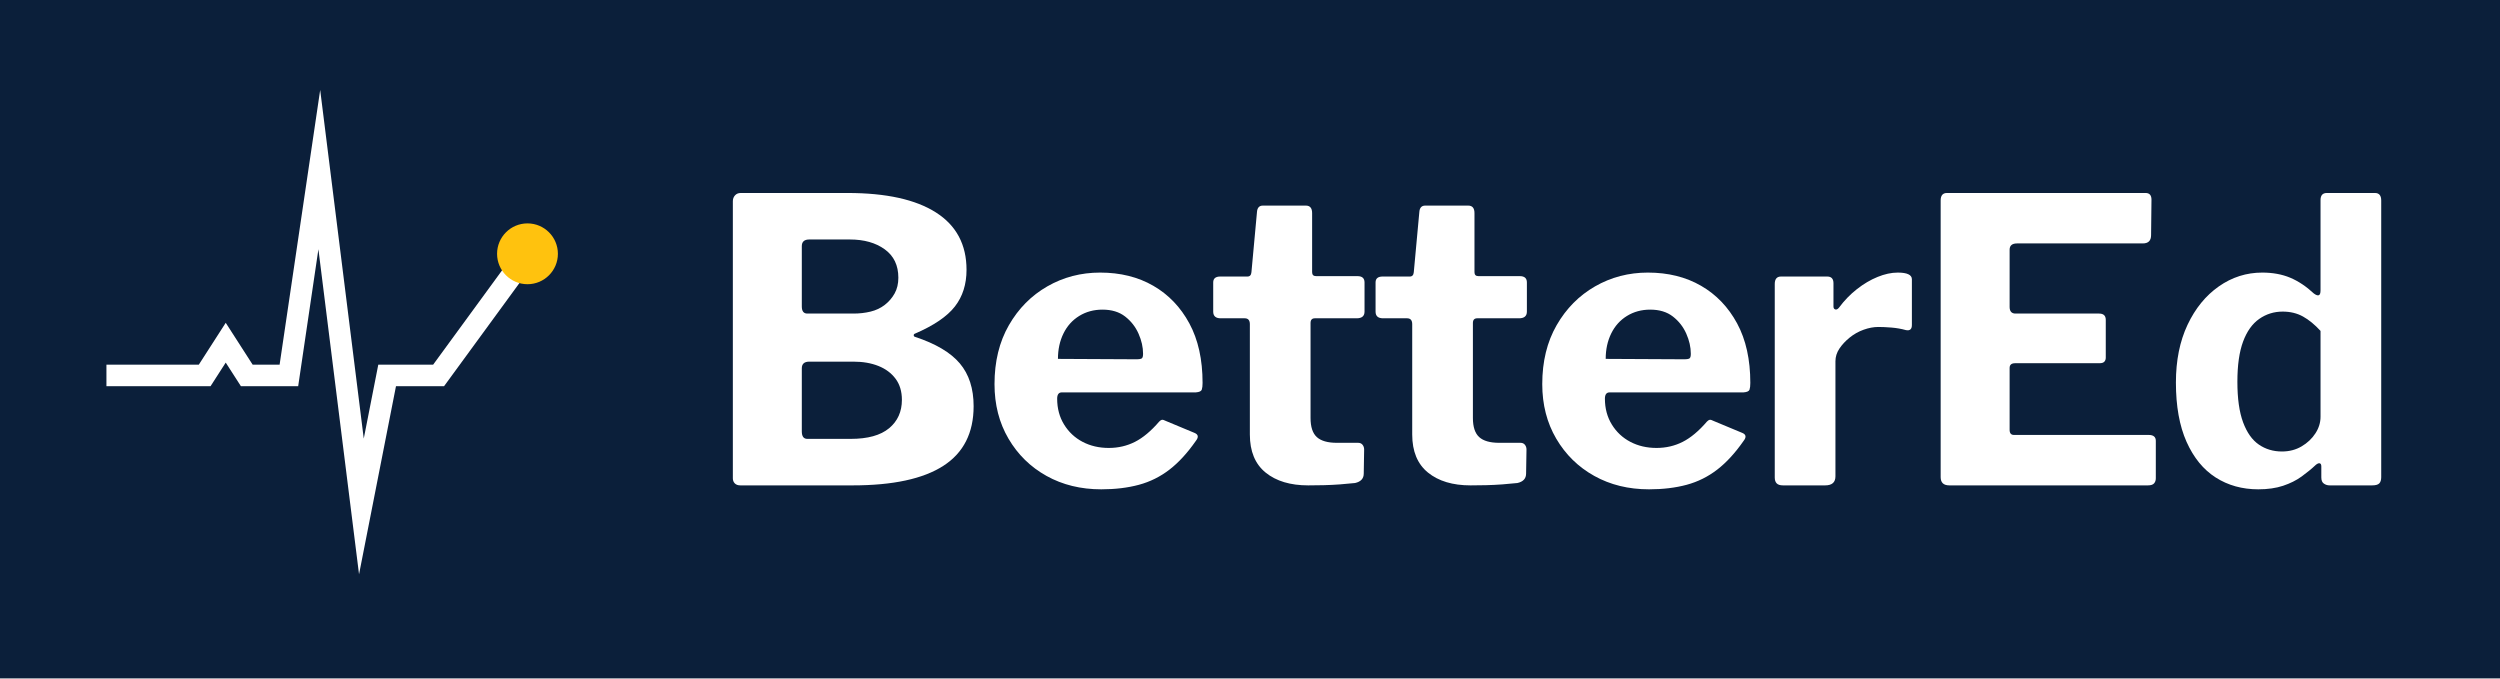
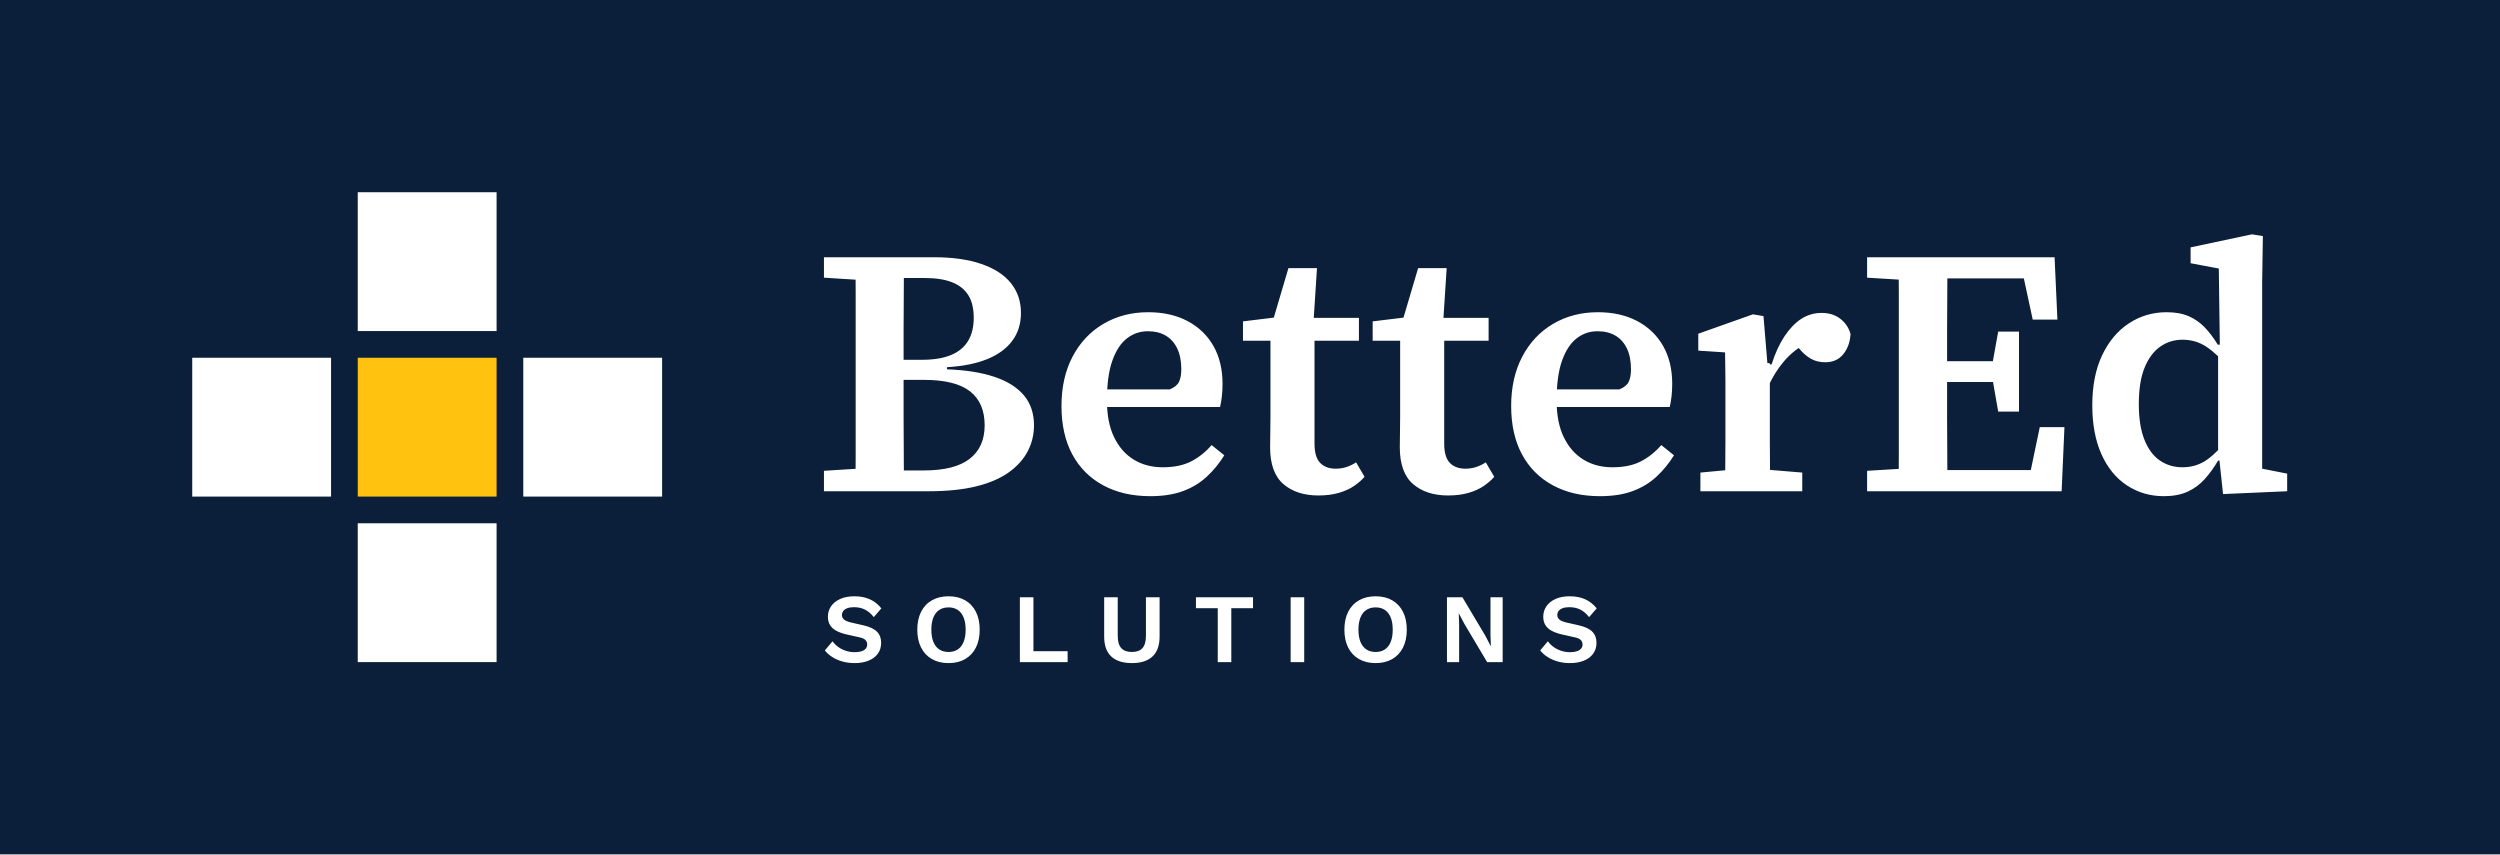
- <svg xmlns="http://www.w3.org/2000/svg" viewBox="0 0 855 232" width="855" height="232">
-   <rect width="100%" height="100%" fill="#0B1F3A" />
-   <g transform="translate(30,26) scale(1.6)">
-     <path d="M4 64 H25 L29.5 57 L34 64 H43 L49.5 20 L58.5 92 L64 64 H75 L94 38" fill="none" stroke="#FFFFFF" stroke-width="4.6" stroke-linecap="butt" stroke-linejoin="miter" stroke-miterlimit="10" />
-     <circle cx="94" cy="38" r="6.5" fill="#FFC20E" />
-   </g>
-   <g fill="#FFFFFF" transform="translate(241.20,166.00) scale(0.13477,-0.13477)">
-     <path transform="translate(0,0)" d="M89 0Q80 0 75.0 5.0Q70 10 70 18V721Q70 730 75.5 736.0Q81 742 90 742H361Q508 742 585.5 692.5Q663 643 663 547Q663 492 633.5 454.0Q604 416 532 385Q529 384 529.0 381.0Q529 378 532 377Q611 351 646.0 309.5Q681 268 681 201Q681 99 604.0 49.5Q527 0 374 0H89ZM369 118Q434 118 466.5 145.0Q499 172 499 217Q499 249 483.0 270.5Q467 292 439.5 303.0Q412 314 376 314H264Q245 314 245 297V137Q245 118 259 118ZM376 436Q399 436 419.5 441.0Q440 446 455.5 458.0Q471 470 480.5 487.0Q490 504 490 527Q490 574 455.5 599.0Q421 624 367 624H264Q245 624 245 607V454Q245 436 259 436Z" />
-     <path transform="translate(703,0)" d="M190 220Q190 183 207.5 154.5Q225 126 254.5 110.5Q284 95 321 95Q357 95 387.5 110.5Q418 126 449 162Q453 166 456.0 166.5Q459 167 467 163L539 133Q553 127 542 113Q510 67 475.0 40.0Q440 13 397.5 1.5Q355 -10 302 -10Q224 -10 163.0 24.0Q102 58 66.5 118.5Q31 179 31 257Q31 343 67.5 406.5Q104 470 165.0 505.0Q226 540 299 540Q376 540 434.0 506.5Q492 473 525.5 411.0Q559 349 559 260Q559 249 557.0 243.0Q555 237 542 236H202Q196 236 193.0 232.0Q190 228 190 220ZM391 320Q402 320 405.0 322.5Q408 325 408 334Q408 359 396.5 385.0Q385 411 362.5 428.5Q340 446 305 446Q272 446 246.0 430.0Q220 414 206.0 385.5Q192 357 192 321Z" />
-     <path transform="translate(1269,0)" d="M278 424Q267 424 267 412V171Q267 137 283.0 122.5Q299 108 334 108H388Q395 108 399.0 103.0Q403 98 403 91L402 30Q402 11 380 6Q362 4 341.5 2.5Q321 1 300.5 0.5Q280 0 261 0Q193 0 153.0 32.5Q113 65 113 129V409Q113 424 100 424H39Q20 424 20 441V515Q20 530 38 530H107Q116 530 117 541L131 693Q132 710 146 710H255Q271 710 271 691V541Q271 531 281 531H386Q404 531 404 515V441Q404 424 384 424Z" />
-     <path transform="translate(1681,0)" d="M278 424Q267 424 267 412V171Q267 137 283.0 122.5Q299 108 334 108H388Q395 108 399.0 103.0Q403 98 403 91L402 30Q402 11 380 6Q362 4 341.5 2.5Q321 1 300.5 0.5Q280 0 261 0Q193 0 153.0 32.5Q113 65 113 129V409Q113 424 100 424H39Q20 424 20 441V515Q20 530 38 530H107Q116 530 117 541L131 693Q132 710 146 710H255Q271 710 271 691V541Q271 531 281 531H386Q404 531 404 515V441Q404 424 384 424Z" />
-     <path transform="translate(2093,0)" d="M190 220Q190 183 207.5 154.5Q225 126 254.5 110.5Q284 95 321 95Q357 95 387.5 110.5Q418 126 449 162Q453 166 456.0 166.5Q459 167 467 163L539 133Q553 127 542 113Q510 67 475.0 40.0Q440 13 397.5 1.5Q355 -10 302 -10Q224 -10 163.0 24.0Q102 58 66.5 118.5Q31 179 31 257Q31 343 67.5 406.5Q104 470 165.0 505.0Q226 540 299 540Q376 540 434.0 506.5Q492 473 525.5 411.0Q559 349 559 260Q559 249 557.0 243.0Q555 237 542 236H202Q196 236 193.0 232.0Q190 228 190 220ZM391 320Q402 320 405.0 322.5Q408 325 408 334Q408 359 396.5 385.0Q385 411 362.5 428.5Q340 446 305 446Q272 446 246.0 430.0Q220 414 206.0 385.5Q192 357 192 321Z" />
-     <path transform="translate(2659,0)" d="M76 0Q65 0 60.0 5.0Q55 10 55 20V511Q55 530 71 530H188Q204 530 204 513V454Q204 448 208.5 446.5Q213 445 218 451Q238 478 263.5 498.0Q289 518 316.0 529.0Q343 540 367 540Q403 540 403 523V407Q403 391 388 394Q370 399 351.0 400.5Q332 402 318 402Q300 402 280.5 395.0Q261 388 245.0 375.0Q229 362 219.0 347.0Q209 332 209 315V23Q209 0 183 0H76Z" />
-     <path transform="translate(3065,0)" d="M70 723Q70 742 86 742H590Q605 742 605 725L604 635Q604 614 583 614H264Q245 614 245 598V453Q245 436 260 436H472Q489 436 489 420V324Q489 318 485.5 314.0Q482 310 473 310H259Q245 310 245 298V141Q245 128 256 128H598Q616 128 616 113V18Q616 10 611.5 5.0Q607 0 596 0H92Q70 0 70 21V723Z" />
-     <path transform="translate(3699,0)" d="M423 0Q415 0 408.5 4.5Q402 9 402 20V48Q402 55 398.0 56.0Q394 57 388 52Q372 37 352.0 22.5Q332 8 305.0 -1.0Q278 -10 242 -10Q181 -10 134.0 20.0Q87 50 60.0 110.5Q33 171 33 261Q33 345 62.5 407.5Q92 470 142.0 505.0Q192 540 252 540Q292 540 323.0 527.0Q354 514 383 487Q391 481 395.5 482.5Q400 484 400 495V724Q400 742 416 742H538Q554 742 554 723V21Q554 10 549.0 5.0Q544 0 531 0H423ZM400 392Q378 416 355.5 428.5Q333 441 304 441Q271 441 244.5 422.5Q218 404 203.5 365.0Q189 326 189 263Q189 199 203.5 160.0Q218 121 243.5 103.5Q269 86 302 86Q330 86 352.0 99.0Q374 112 387.0 132.0Q400 152 400 174V392Z" />
+ <svg xmlns="http://www.w3.org/2000/svg" viewBox="0 0 234.1 80" width="234.1" height="80" role="img" aria-label="BetterEd Solutions">
+   <rect width="234.1" height="80" fill="#0B1F3A" />
+   <g transform="translate(18,18)">
+     <rect x="15.50" y="0.00" width="13.00" height="13.00" fill="#FFFFFF" />
+     <rect x="0.00" y="15.50" width="13.00" height="13.00" fill="#FFFFFF" />
+     <rect x="31.00" y="15.50" width="13.00" height="13.00" fill="#FFFFFF" />
+     <rect x="15.50" y="31.00" width="13.00" height="13.00" fill="#FFFFFF" />
+     <rect x="15.50" y="15.50" width="13.00" height="13.00" fill="#FFC20E" />
+     <path d="M59.155 28.0V26.086L63.346 25.822H63.808V28.0ZM62.092 28.0Q62.125 26.317 62.125 24.634Q62.125 22.951 62.125 21.252Q62.125 19.552 62.125 17.869V16.219Q62.125 14.503 62.125 12.82Q62.125 11.137 62.125 9.454Q62.125 7.771 62.092 6.088H66.646Q66.646 7.738 66.63 9.438Q66.613 11.137 66.613 12.82Q66.613 14.503 66.613 16.219V17.704Q66.613 19.453 66.613 21.185Q66.613 22.918 66.63 24.601Q66.646 26.284 66.646 28.0ZM64.93 28.0V26.053H68.494Q71.398 26.053 72.8 24.964Q74.203 23.875 74.203 21.829Q74.203 19.717 72.834 18.645Q71.464 17.572 68.527 17.572H64.6V15.691H68.329Q69.979 15.691 71.052 15.245Q72.124 14.8 72.652 13.925Q73.18 13.051 73.18 11.764Q73.18 10.444 72.668 9.635Q72.157 8.827 71.15 8.431Q70.144 8.035 68.626 8.035H64.93V6.088H69.451Q72.058 6.088 73.889 6.715Q75.721 7.342 76.662 8.513Q77.602 9.685 77.602 11.302Q77.602 12.82 76.793 13.909Q75.985 14.998 74.451 15.625Q72.916 16.252 70.672 16.384V16.582Q73.312 16.681 75.127 17.291Q76.942 17.902 77.883 19.024Q78.823 20.146 78.823 21.829Q78.823 23.116 78.246 24.238Q77.668 25.36 76.48 26.218Q75.292 27.076 73.428 27.538Q71.563 28.0 68.956 28.0ZM59.155 8.002V6.088H63.808V8.266H63.346ZM89.713 28.462Q87.172 28.462 85.291 27.439Q83.41 26.416 82.403 24.535Q81.397 22.654 81.397 20.014Q81.397 17.374 82.436 15.394Q83.476 13.414 85.324 12.325Q87.172 11.236 89.515 11.236Q91.627 11.236 93.195 12.061Q94.762 12.886 95.62 14.387Q96.478 15.889 96.478 17.935Q96.478 18.595 96.412 19.139Q96.346 19.684 96.247 20.113H83.938V18.463H91.528Q92.188 18.199 92.403 17.753Q92.617 17.308 92.617 16.582Q92.617 15.427 92.237 14.635Q91.858 13.843 91.165 13.43Q90.472 13.018 89.482 13.018Q88.393 13.018 87.535 13.678Q86.677 14.338 86.165 15.757Q85.654 17.176 85.654 19.519Q85.654 21.565 86.331 22.951Q87.007 24.337 88.178 25.047Q89.35 25.756 90.868 25.756Q92.485 25.756 93.558 25.195Q94.63 24.634 95.455 23.677L96.643 24.634Q95.95 25.756 95.01 26.63Q94.069 27.505 92.782 27.983Q91.495 28.462 89.713 28.462ZM103.078 13.909V11.764H109.249V13.909ZM105.454 28.396Q103.408 28.396 102.171 27.324Q100.933 26.251 100.933 23.875Q100.933 23.182 100.95 22.505Q100.966 21.829 100.966 21.037V13.909H98.392V12.094L102.451 11.599L100.999 12.688L102.649 7.111H105.322L104.959 12.721L105.091 13.051V23.545Q105.091 24.799 105.619 25.343Q106.147 25.888 107.071 25.888Q107.632 25.888 108.111 25.723Q108.589 25.558 108.985 25.294L109.777 26.647Q109.414 27.076 108.82 27.489Q108.226 27.901 107.385 28.148Q106.543 28.396 105.454 28.396ZM115.222 13.909V11.764H121.393V13.909ZM117.598 28.396Q115.552 28.396 114.315 27.324Q113.077 26.251 113.077 23.875Q113.077 23.182 113.094 22.505Q113.11 21.829 113.11 21.037V13.909H110.536V12.094L114.595 11.599L113.143 12.688L114.793 7.111H117.466L117.103 12.721L117.235 13.051V23.545Q117.235 24.799 117.763 25.343Q118.291 25.888 119.215 25.888Q119.776 25.888 120.255 25.723Q120.733 25.558 121.129 25.294L121.921 26.647Q121.558 27.076 120.964 27.489Q120.37 27.901 119.529 28.148Q118.687 28.396 117.598 28.396ZM131.821 28.462Q129.28 28.462 127.399 27.439Q125.518 26.416 124.512 24.535Q123.505 22.654 123.505 20.014Q123.505 17.374 124.545 15.394Q125.584 13.414 127.432 12.325Q129.28 11.236 131.623 11.236Q133.735 11.236 135.303 12.061Q136.87 12.886 137.728 14.387Q138.586 15.889 138.586 17.935Q138.586 18.595 138.52 19.139Q138.454 19.684 138.355 20.113H126.046V18.463H133.636Q134.296 18.199 134.511 17.753Q134.725 17.308 134.725 16.582Q134.725 15.427 134.346 14.635Q133.966 13.843 133.273 13.43Q132.58 13.018 131.59 13.018Q130.501 13.018 129.643 13.678Q128.785 14.338 128.274 15.757Q127.762 17.176 127.762 19.519Q127.762 21.565 128.439 22.951Q129.115 24.337 130.287 25.047Q131.458 25.756 132.976 25.756Q134.593 25.756 135.666 25.195Q136.738 24.634 137.563 23.677L138.751 24.634Q138.058 25.756 137.118 26.63Q136.177 27.505 134.89 27.983Q133.603 28.462 131.821 28.462ZM141.226 28.0V26.251L144.79 25.921H146.77L150.763 26.251V28.0ZM143.536 28.0Q143.536 27.01 143.553 25.789Q143.569 24.568 143.569 23.281Q143.569 21.994 143.569 20.905V19.123Q143.569 18.298 143.569 17.622Q143.569 16.945 143.553 16.302Q143.536 15.658 143.536 14.998L141.028 14.833V13.249L146.143 11.434L147.133 11.599L147.496 15.988L147.727 16.021V20.905Q147.727 21.994 147.727 23.281Q147.727 24.568 147.744 25.789Q147.76 27.01 147.76 28.0ZM147.331 18.793 146.935 16.12H147.892Q148.387 14.569 149.096 13.496Q149.806 12.424 150.664 11.863Q151.522 11.302 152.578 11.302Q153.634 11.302 154.344 11.863Q155.053 12.424 155.284 13.282Q155.218 14.404 154.608 15.163Q153.997 15.922 152.908 15.922Q152.149 15.922 151.572 15.592Q150.994 15.262 150.532 14.701L149.806 13.942L151.489 13.975Q150.004 14.668 148.965 15.938Q147.925 17.209 147.331 18.793ZM156.835 28.0V26.086L161.191 25.822H161.686V28.0ZM159.772 28.0Q159.805 26.317 159.805 24.651Q159.805 22.984 159.805 21.285Q159.805 19.585 159.805 17.902V16.186Q159.805 14.503 159.805 12.82Q159.805 11.137 159.805 9.454Q159.805 7.771 159.772 6.088H164.359Q164.359 7.738 164.343 9.421Q164.326 11.104 164.326 12.787Q164.326 14.47 164.326 16.186V17.737Q164.326 19.486 164.326 21.202Q164.326 22.918 164.343 24.617Q164.359 26.317 164.359 28.0ZM162.148 28.0V26.02H173.236L171.916 27.208L173.005 21.994H175.315L175.051 28.0ZM162.049 17.77V15.823H169.837V17.77ZM169.111 20.542 168.517 17.143V16.351L169.111 13.051H171.058V20.542ZM156.835 8.002V6.088H161.686V8.266H161.191ZM172.345 11.929 171.256 6.88 172.609 8.068H162.148V6.088H174.391L174.655 11.929ZM184.621 28.462Q182.707 28.462 181.173 27.456Q179.638 26.449 178.78 24.535Q177.922 22.621 177.922 19.948Q177.922 17.209 178.846 15.262Q179.77 13.315 181.354 12.276Q182.938 11.236 184.885 11.236Q186.106 11.236 186.964 11.616Q187.822 11.995 188.466 12.671Q189.109 13.348 189.67 14.272H190.957L190.792 16.516Q189.637 15.163 188.631 14.486Q187.624 13.81 186.37 13.81Q185.215 13.81 184.291 14.453Q183.367 15.097 182.823 16.417Q182.278 17.737 182.278 19.849Q182.278 21.862 182.806 23.182Q183.334 24.502 184.258 25.129Q185.182 25.756 186.37 25.756Q187.69 25.756 188.713 25.014Q189.736 24.271 190.792 22.885L190.957 25.129H189.703Q189.142 26.086 188.466 26.845Q187.789 27.604 186.865 28.033Q185.941 28.462 184.621 28.462ZM190.165 28.264 189.802 24.865 189.703 24.799V14.8L189.868 14.602L189.769 7.144L187.129 6.649V5.164L192.871 3.943L193.894 4.108L193.828 8.464V25.888L196.171 26.35V28.0Z" fill="#FFFFFF" />
+     <path d="M62.008 37.836Q62.836 37.836 63.462 38.121Q64.088 38.406 64.529 38.968L63.821 39.786Q63.444 39.308 62.997 39.083Q62.551 38.857 61.962 38.857Q61.576 38.857 61.323 38.958Q61.07 39.06 60.955 39.225Q60.84 39.391 60.84 39.593Q60.84 39.842 61.033 40.012Q61.226 40.182 61.696 40.292L62.827 40.55Q63.729 40.752 64.12 41.153Q64.511 41.553 64.511 42.188Q64.511 42.786 64.198 43.213Q63.885 43.641 63.324 43.867Q62.763 44.092 62.036 44.092Q61.401 44.092 60.872 43.94Q60.343 43.788 59.929 43.522Q59.515 43.255 59.239 42.905L59.957 42.05Q60.168 42.344 60.481 42.574Q60.794 42.804 61.194 42.937Q61.594 43.071 62.036 43.071Q62.413 43.071 62.675 42.983Q62.938 42.896 63.071 42.735Q63.204 42.574 63.204 42.344Q63.204 42.105 63.043 41.935Q62.882 41.764 62.45 41.672L61.217 41.396Q60.684 41.268 60.302 41.061Q59.92 40.854 59.722 40.527Q59.524 40.2 59.524 39.75Q59.524 39.207 59.819 38.774Q60.113 38.342 60.67 38.089Q61.226 37.836 62.008 37.836ZM70.822 37.836Q71.724 37.836 72.377 38.213Q73.03 38.59 73.384 39.29Q73.738 39.989 73.738 40.964Q73.738 41.939 73.384 42.638Q73.03 43.338 72.377 43.715Q71.724 44.092 70.822 44.092Q69.92 44.092 69.263 43.715Q68.605 43.338 68.251 42.638Q67.896 41.939 67.896 40.964Q67.896 39.989 68.251 39.29Q68.605 38.59 69.263 38.213Q69.92 37.836 70.822 37.836ZM70.822 38.876Q70.316 38.876 69.953 39.115Q69.589 39.354 69.401 39.823Q69.212 40.292 69.212 40.964Q69.212 41.636 69.401 42.105Q69.589 42.574 69.953 42.813Q70.316 43.052 70.822 43.052Q71.328 43.052 71.687 42.813Q72.046 42.574 72.234 42.105Q72.423 41.636 72.423 40.964Q72.423 40.292 72.234 39.823Q72.046 39.354 71.687 39.115Q71.328 38.876 70.822 38.876ZM78.771 42.979H81.972V44.0H77.501V37.928H78.771ZM90.584 37.928V41.608Q90.584 42.85 89.921 43.471Q89.259 44.092 87.989 44.092Q86.72 44.092 86.057 43.471Q85.395 42.85 85.395 41.608V37.928H86.664V41.553Q86.664 42.316 86.991 42.684Q87.318 43.052 87.989 43.052Q88.661 43.052 88.983 42.684Q89.305 42.316 89.305 41.553V37.928ZM99.333 37.928V38.949H97.3V44.0H96.03V38.949H93.988V37.928ZM104.126 37.928V44.0H102.856V37.928ZM110.814 37.836Q111.716 37.836 112.369 38.213Q113.022 38.59 113.377 39.29Q113.731 39.989 113.731 40.964Q113.731 41.939 113.377 42.638Q113.022 43.338 112.369 43.715Q111.716 44.092 110.814 44.092Q109.913 44.092 109.255 43.715Q108.597 43.338 108.243 42.638Q107.889 41.939 107.889 40.964Q107.889 39.989 108.243 39.29Q108.597 38.59 109.255 38.213Q109.913 37.836 110.814 37.836ZM110.814 38.876Q110.308 38.876 109.945 39.115Q109.582 39.354 109.393 39.823Q109.204 40.292 109.204 40.964Q109.204 41.636 109.393 42.105Q109.582 42.574 109.945 42.813Q110.308 43.052 110.814 43.052Q111.32 43.052 111.679 42.813Q112.038 42.574 112.227 42.105Q112.415 41.636 112.415 40.964Q112.415 40.292 112.227 39.823Q112.038 39.354 111.679 39.115Q111.32 38.876 110.814 38.876ZM122.71 37.928V44.0H121.256L119.131 40.43L118.607 39.437H118.598L118.634 40.486V44.0H117.494V37.928H118.938L121.063 41.488L121.588 42.491H121.606L121.569 41.442V37.928ZM128.994 37.836Q129.822 37.836 130.447 38.121Q131.073 38.406 131.514 38.968L130.806 39.786Q130.429 39.308 129.983 39.083Q129.536 38.857 128.948 38.857Q128.561 38.857 128.308 38.958Q128.055 39.06 127.94 39.225Q127.825 39.391 127.825 39.593Q127.825 39.842 128.018 40.012Q128.212 40.182 128.681 40.292L129.812 40.55Q130.714 40.752 131.105 41.153Q131.496 41.553 131.496 42.188Q131.496 42.786 131.183 43.213Q130.87 43.641 130.309 43.867Q129.748 44.092 129.021 44.092Q128.386 44.092 127.857 43.94Q127.328 43.788 126.914 43.522Q126.5 43.255 126.224 42.905L126.942 42.05Q127.154 42.344 127.466 42.574Q127.779 42.804 128.179 42.937Q128.58 43.071 129.021 43.071Q129.398 43.071 129.661 42.983Q129.923 42.896 130.056 42.735Q130.19 42.574 130.19 42.344Q130.19 42.105 130.029 41.935Q129.868 41.764 129.435 41.672L128.202 41.396Q127.669 41.268 127.287 41.061Q126.905 40.854 126.707 40.527Q126.51 40.2 126.51 39.75Q126.51 39.207 126.804 38.774Q127.098 38.342 127.655 38.089Q128.212 37.836 128.994 37.836Z" fill="#FFFFFF" />
  </g>
</svg>
